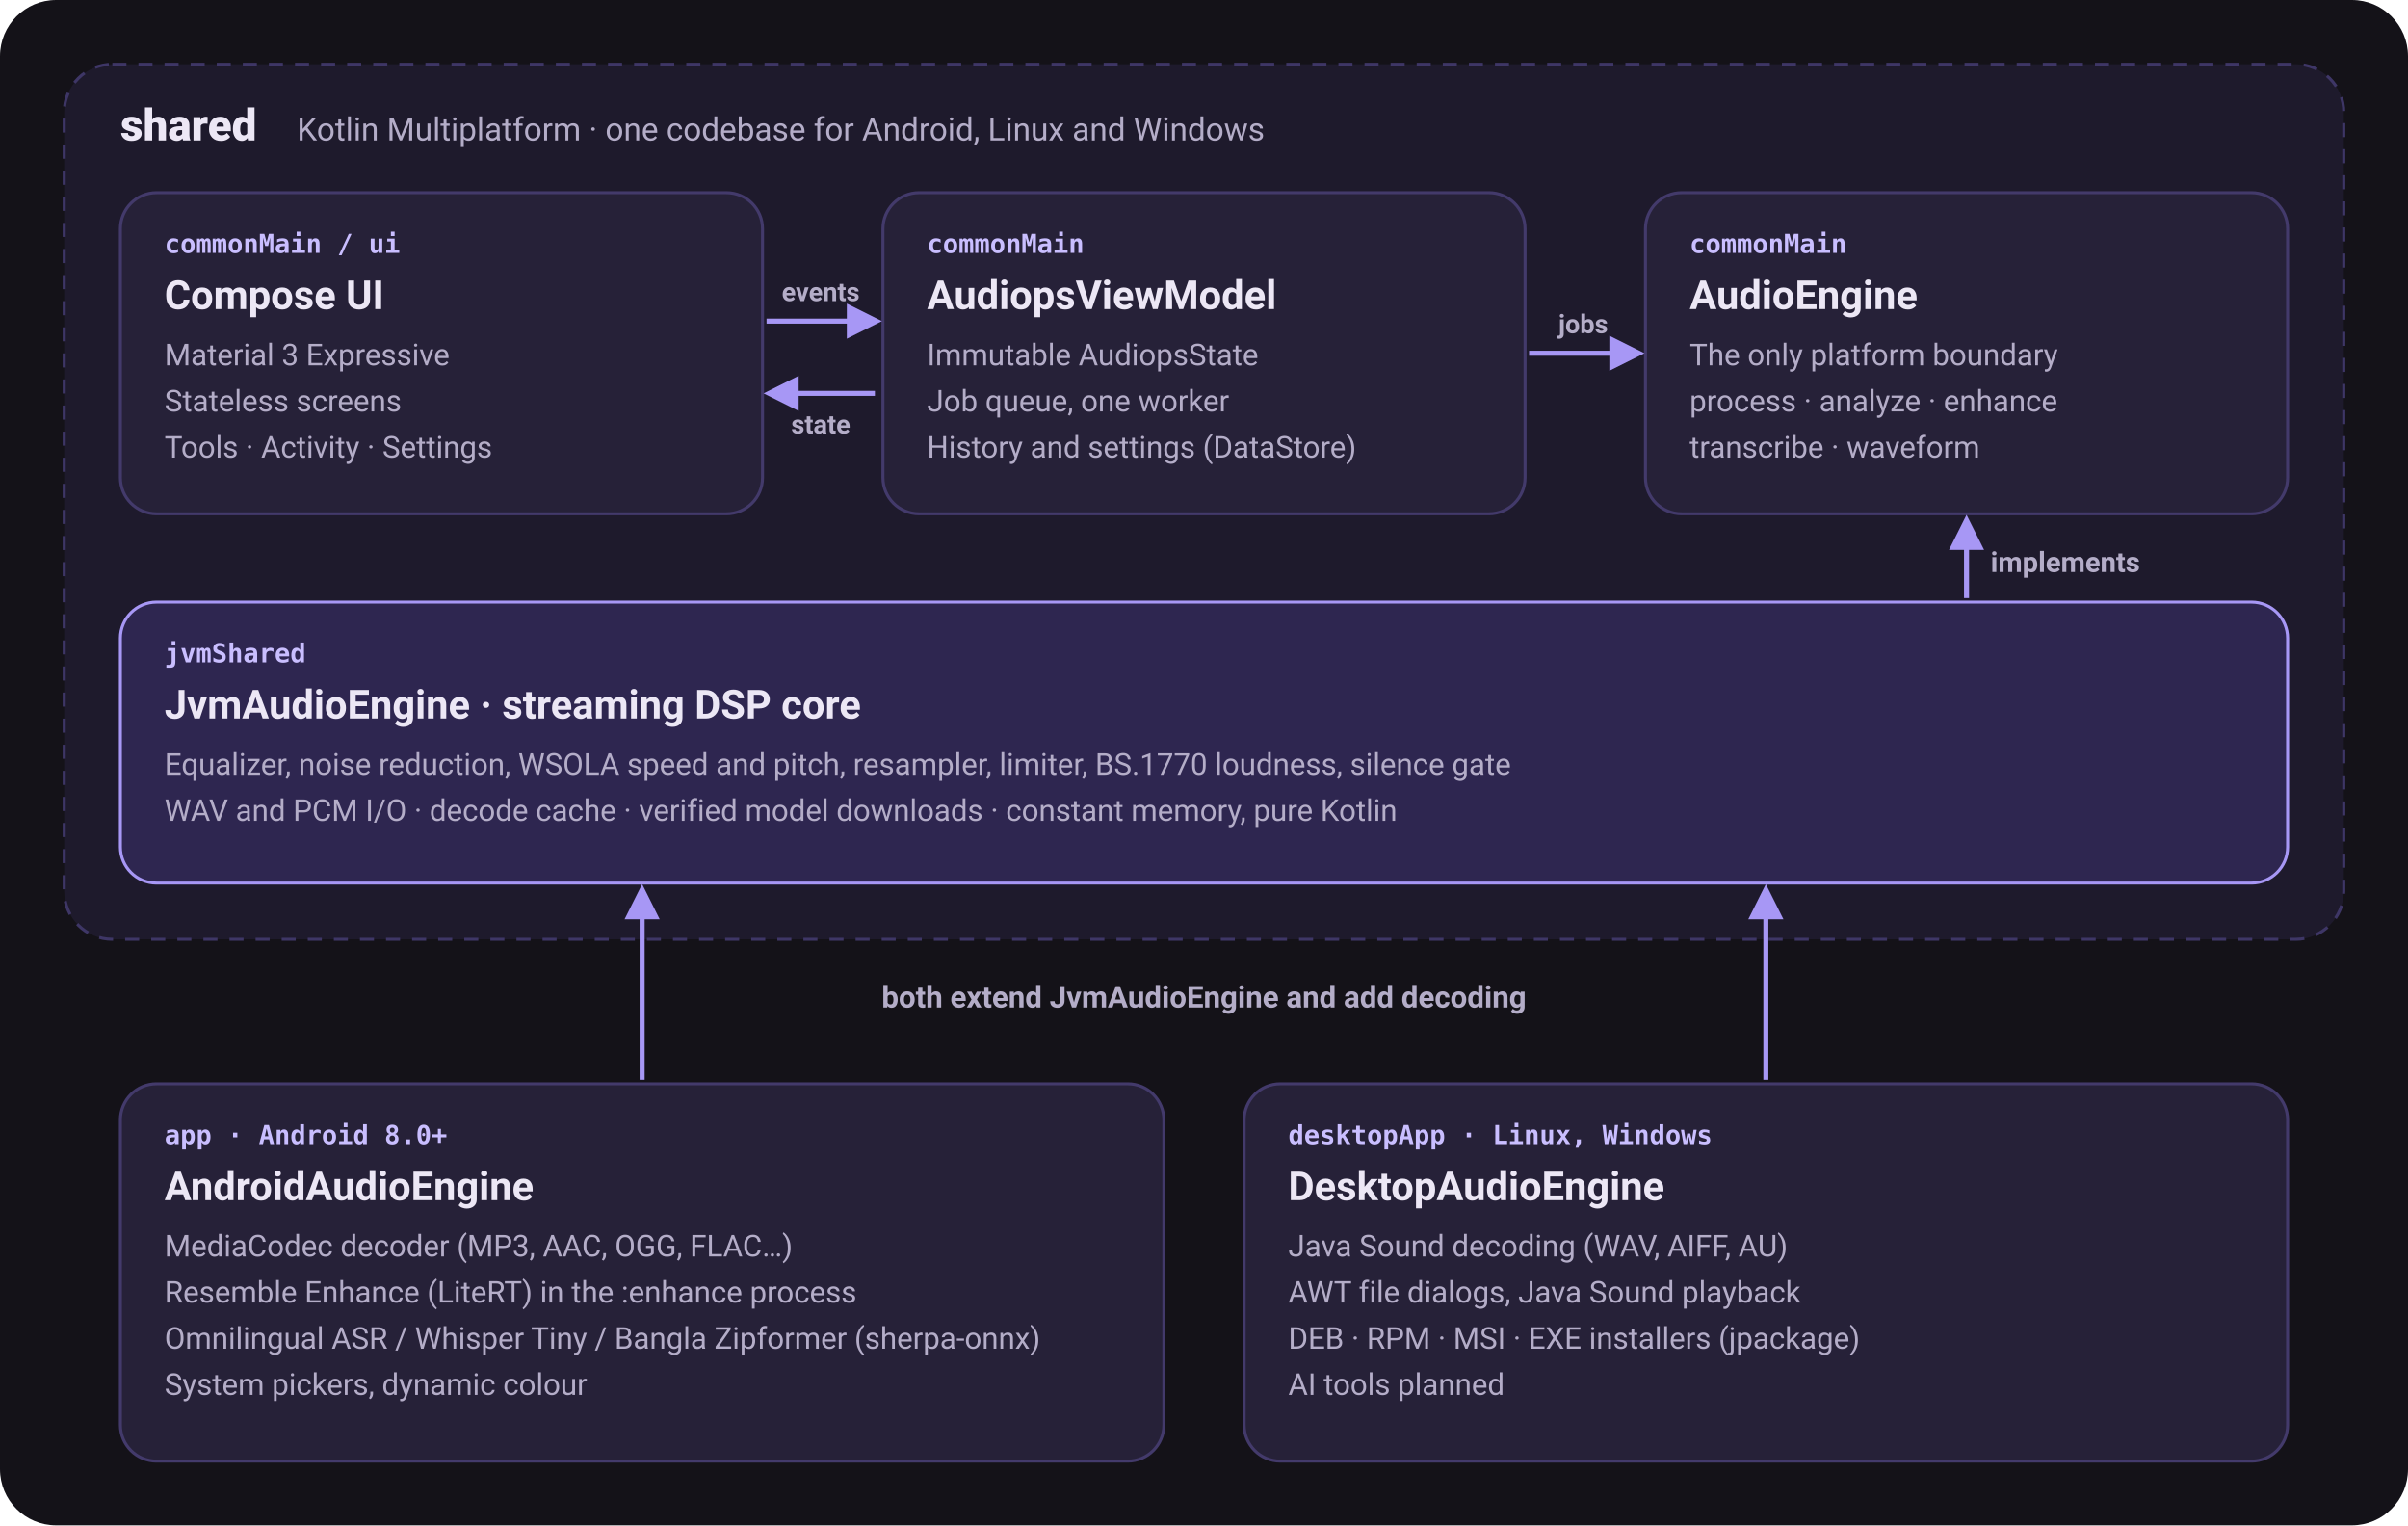
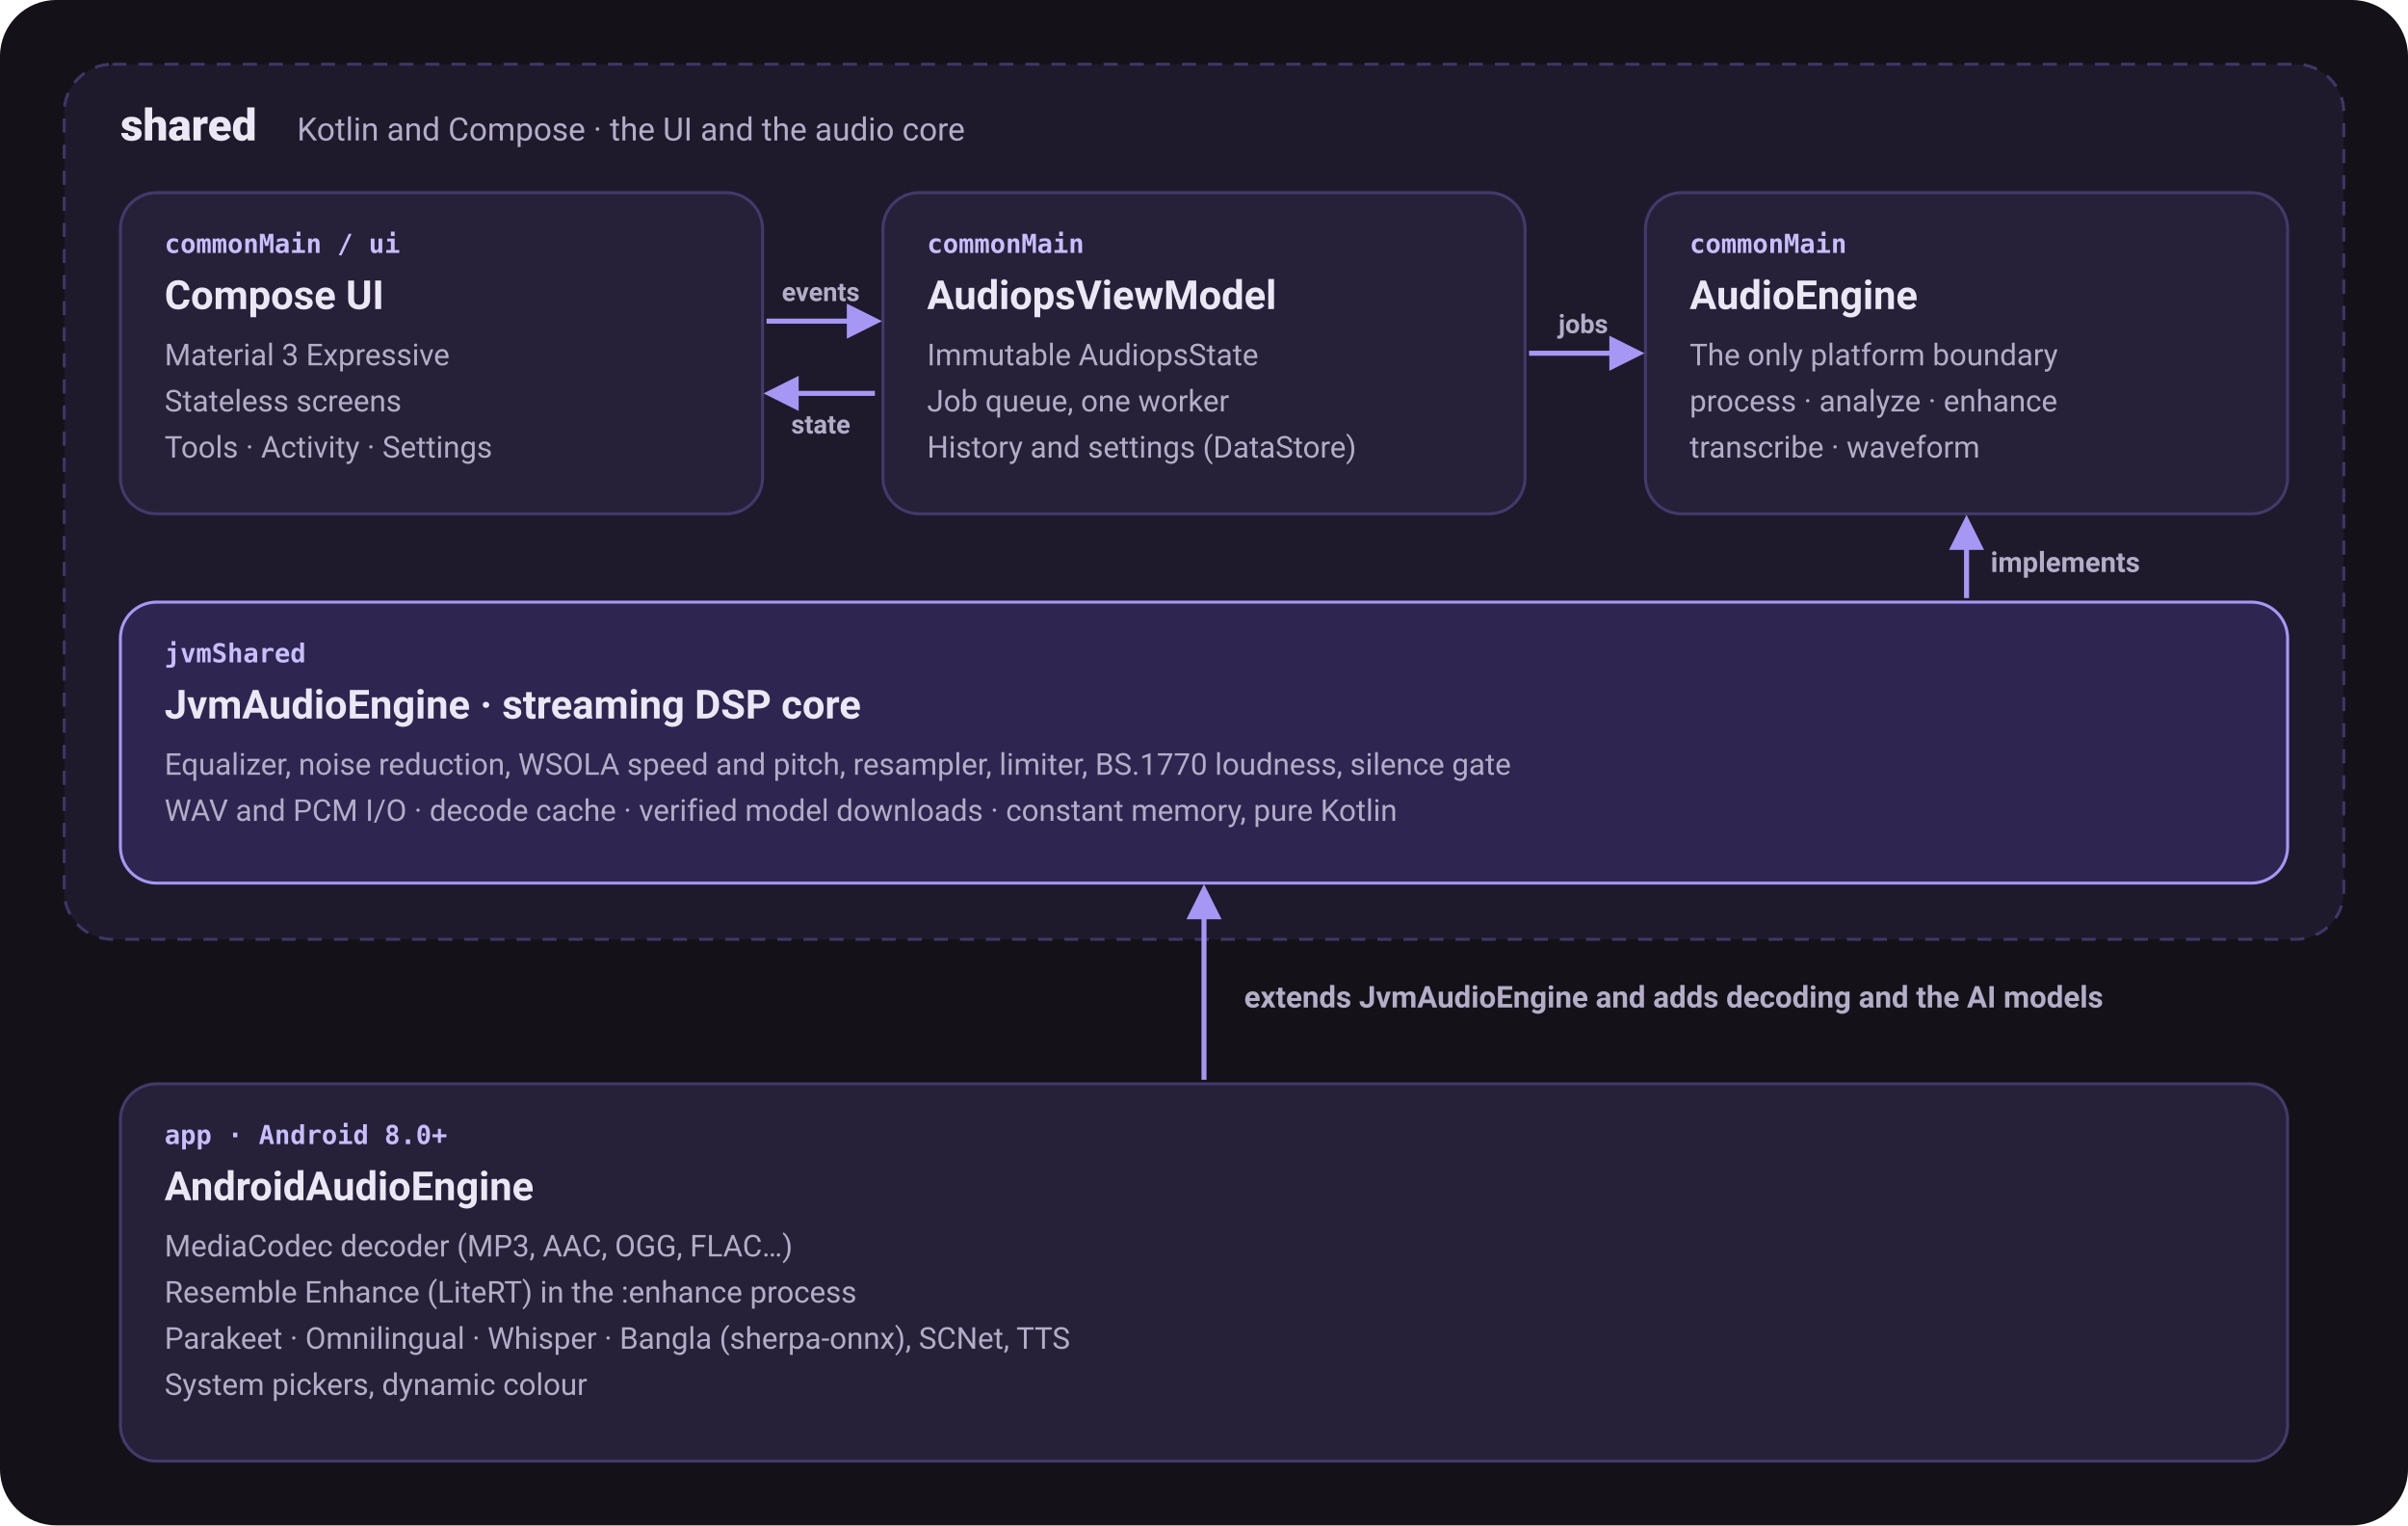
<svg xmlns="http://www.w3.org/2000/svg" viewBox="0 0 1200 760" width="1200" height="760" role="img" aria-labelledby="t d" font-family="system-ui, -apple-system, 'Segoe UI', Roboto, 'Helvetica Neue', Arial, sans-serif">
  <defs>
    <marker id="head" viewBox="0 0 10 10" refX="8" refY="5" markerWidth="7" markerHeight="7" orient="auto-start-reverse">
      <path d="M0,0 L10,5 L0,10 z" fill="#A797F5" />
    </marker>
  </defs>
  <rect width="1200" height="760" rx="28" fill="#141218" />
  <rect x="32" y="32" width="1136" height="436" rx="24" fill="#1E1A2C" stroke="#3E3666" stroke-width="1.5" stroke-dasharray="7 6" />
  <text x="60" y="70" font-size="22" font-weight="800" fill="#ECE7F5">shared</text>
-   <text x="148" y="70" font-size="16" fill="#B4ADC8">Kotlin Multiplatform · one codebase for Android, Linux and Windows</text>
+   <text x="148" y="70" font-size="16" fill="#B4ADC8">Kotlin and Compose · the UI and the audio core</text>
  <rect x="60" y="96" width="320" height="160" rx="18" fill="#262138" stroke="#433A6B" stroke-width="1.5" />
  <text x="82" y="126" font-family="ui-monospace, SFMono-Regular, Menlo, Consolas, monospace" font-size="13" font-weight="600" fill="#C9BEFF">commonMain / ui</text>
  <text x="82" y="154" font-size="20" font-weight="700" fill="#ECE7F5">Compose UI</text>
  <text x="82" y="182" font-size="15" fill="#B4ADC8">Material 3 Expressive</text>
  <text x="82" y="205" font-size="15" fill="#B4ADC8">Stateless screens</text>
  <text x="82" y="228" font-size="15" fill="#B4ADC8">Tools · Activity · Settings</text>
  <rect x="440" y="96" width="320" height="160" rx="18" fill="#262138" stroke="#433A6B" stroke-width="1.5" />
  <text x="462" y="126" font-family="ui-monospace, SFMono-Regular, Menlo, Consolas, monospace" font-size="13" font-weight="600" fill="#C9BEFF">commonMain</text>
  <text x="462" y="154" font-size="20" font-weight="700" fill="#ECE7F5">AudiopsViewModel</text>
  <text x="462" y="182" font-size="15" fill="#B4ADC8">Immutable AudiopsState</text>
  <text x="462" y="205" font-size="15" fill="#B4ADC8">Job queue, one worker</text>
  <text x="462" y="228" font-size="15" fill="#B4ADC8">History and settings (DataStore)</text>
  <rect x="820" y="96" width="320" height="160" rx="18" fill="#262138" stroke="#433A6B" stroke-width="1.5" />
  <text x="842" y="126" font-family="ui-monospace, SFMono-Regular, Menlo, Consolas, monospace" font-size="13" font-weight="600" fill="#C9BEFF">commonMain</text>
  <text x="842" y="154" font-size="20" font-weight="700" fill="#ECE7F5">AudioEngine</text>
  <text x="842" y="182" font-size="15" fill="#B4ADC8">The only platform boundary</text>
  <text x="842" y="205" font-size="15" fill="#B4ADC8">process · analyze · enhance</text>
  <text x="842" y="228" font-size="15" fill="#B4ADC8">transcribe · waveform</text>
  <line x1="382" y1="160" x2="436" y2="160" stroke="#A797F5" stroke-width="2.5" marker-end="url(#head)" />
  <line x1="436" y1="196" x2="384" y2="196" stroke="#A797F5" stroke-width="2.5" marker-end="url(#head)" />
  <text x="409" y="150" text-anchor="middle" font-size="13" font-weight="600" fill="#B4ADC8">events</text>
  <text x="409" y="216" text-anchor="middle" font-size="13" font-weight="600" fill="#B4ADC8">state</text>
  <line x1="762" y1="176" x2="816" y2="176" stroke="#A797F5" stroke-width="2.5" marker-end="url(#head)" />
  <text x="789" y="166" text-anchor="middle" font-size="13" font-weight="600" fill="#B4ADC8">jobs</text>
  <rect x="60" y="300" width="1080" height="140" rx="18" fill="#2E2650" stroke="#A797F5" stroke-width="1.5" />
  <text x="82" y="330" font-family="ui-monospace, SFMono-Regular, Menlo, Consolas, monospace" font-size="13" font-weight="600" fill="#C9BEFF">jvmShared</text>
  <text x="82" y="358" font-size="20" font-weight="700" fill="#ECE7F5">JvmAudioEngine · streaming DSP core</text>
  <text x="82" y="386" font-size="15" fill="#B4ADC8">Equalizer, noise reduction, WSOLA speed and pitch, resampler, limiter, BS.1770 loudness, silence gate</text>
  <text x="82" y="409" font-size="15" fill="#B4ADC8">WAV and PCM I/O · decode cache · verified model downloads · constant memory, pure Kotlin</text>
  <line x1="980" y1="298" x2="980" y2="260" stroke="#A797F5" stroke-width="2.5" marker-end="url(#head)" />
  <text x="992" y="285" text-anchor="start" font-size="14" font-weight="600" fill="#B4ADC8">implements</text>
-   <rect x="60" y="540" width="520" height="188" rx="18" fill="#262138" stroke="#433A6B" stroke-width="1.5" />
+   <rect x="60" y="540" width="1080" height="188" rx="18" fill="#262138" stroke="#433A6B" stroke-width="1.5" />
  <text x="82" y="570" font-family="ui-monospace, SFMono-Regular, Menlo, Consolas, monospace" font-size="13" font-weight="600" fill="#C9BEFF">app · Android 8.0+</text>
  <text x="82" y="598" font-size="20" font-weight="700" fill="#ECE7F5">AndroidAudioEngine</text>
  <text x="82" y="626" font-size="15" fill="#B4ADC8">MediaCodec decoder (MP3, AAC, OGG, FLAC…)</text>
  <text x="82" y="649" font-size="15" fill="#B4ADC8">Resemble Enhance (LiteRT) in the :enhance process</text>
-   <text x="82" y="672" font-size="15" fill="#B4ADC8">Omnilingual ASR / Whisper Tiny / Bangla Zipformer (sherpa-onnx)</text>
+   <text x="82" y="672" font-size="15" fill="#B4ADC8">Parakeet · Omnilingual · Whisper · Bangla (sherpa-onnx), SCNet, TTS</text>
  <text x="82" y="695" font-size="15" fill="#B4ADC8">System pickers, dynamic colour</text>
-   <rect x="620" y="540" width="520" height="188" rx="18" fill="#262138" stroke="#433A6B" stroke-width="1.5" />
-   <text x="642" y="570" font-family="ui-monospace, SFMono-Regular, Menlo, Consolas, monospace" font-size="13" font-weight="600" fill="#C9BEFF">desktopApp · Linux, Windows</text>
-   <text x="642" y="598" font-size="20" font-weight="700" fill="#ECE7F5">DesktopAudioEngine</text>
-   <text x="642" y="626" font-size="15" fill="#B4ADC8">Java Sound decoding (WAV, AIFF, AU)</text>
-   <text x="642" y="649" font-size="15" fill="#B4ADC8">AWT file dialogs, Java Sound playback</text>
-   <text x="642" y="672" font-size="15" fill="#B4ADC8">DEB · RPM · MSI · EXE installers (jpackage)</text>
-   <text x="642" y="695" font-size="15" fill="#B4ADC8">AI tools planned</text>
-   <line x1="320" y1="538" x2="320" y2="444" stroke="#A797F5" stroke-width="2.5" marker-end="url(#head)" />
-   <line x1="880" y1="538" x2="880" y2="444" stroke="#A797F5" stroke-width="2.5" marker-end="url(#head)" />
-   <text x="600" y="502" text-anchor="middle" font-size="15" font-weight="600" fill="#B4ADC8">both extend JvmAudioEngine and add decoding</text>
+   <line x1="600" y1="538" x2="600" y2="444" stroke="#A797F5" stroke-width="2.5" marker-end="url(#head)" />
+   <text x="620" y="502" text-anchor="start" font-size="15" font-weight="600" fill="#B4ADC8">extends JvmAudioEngine and adds decoding and the AI models</text>
</svg>
